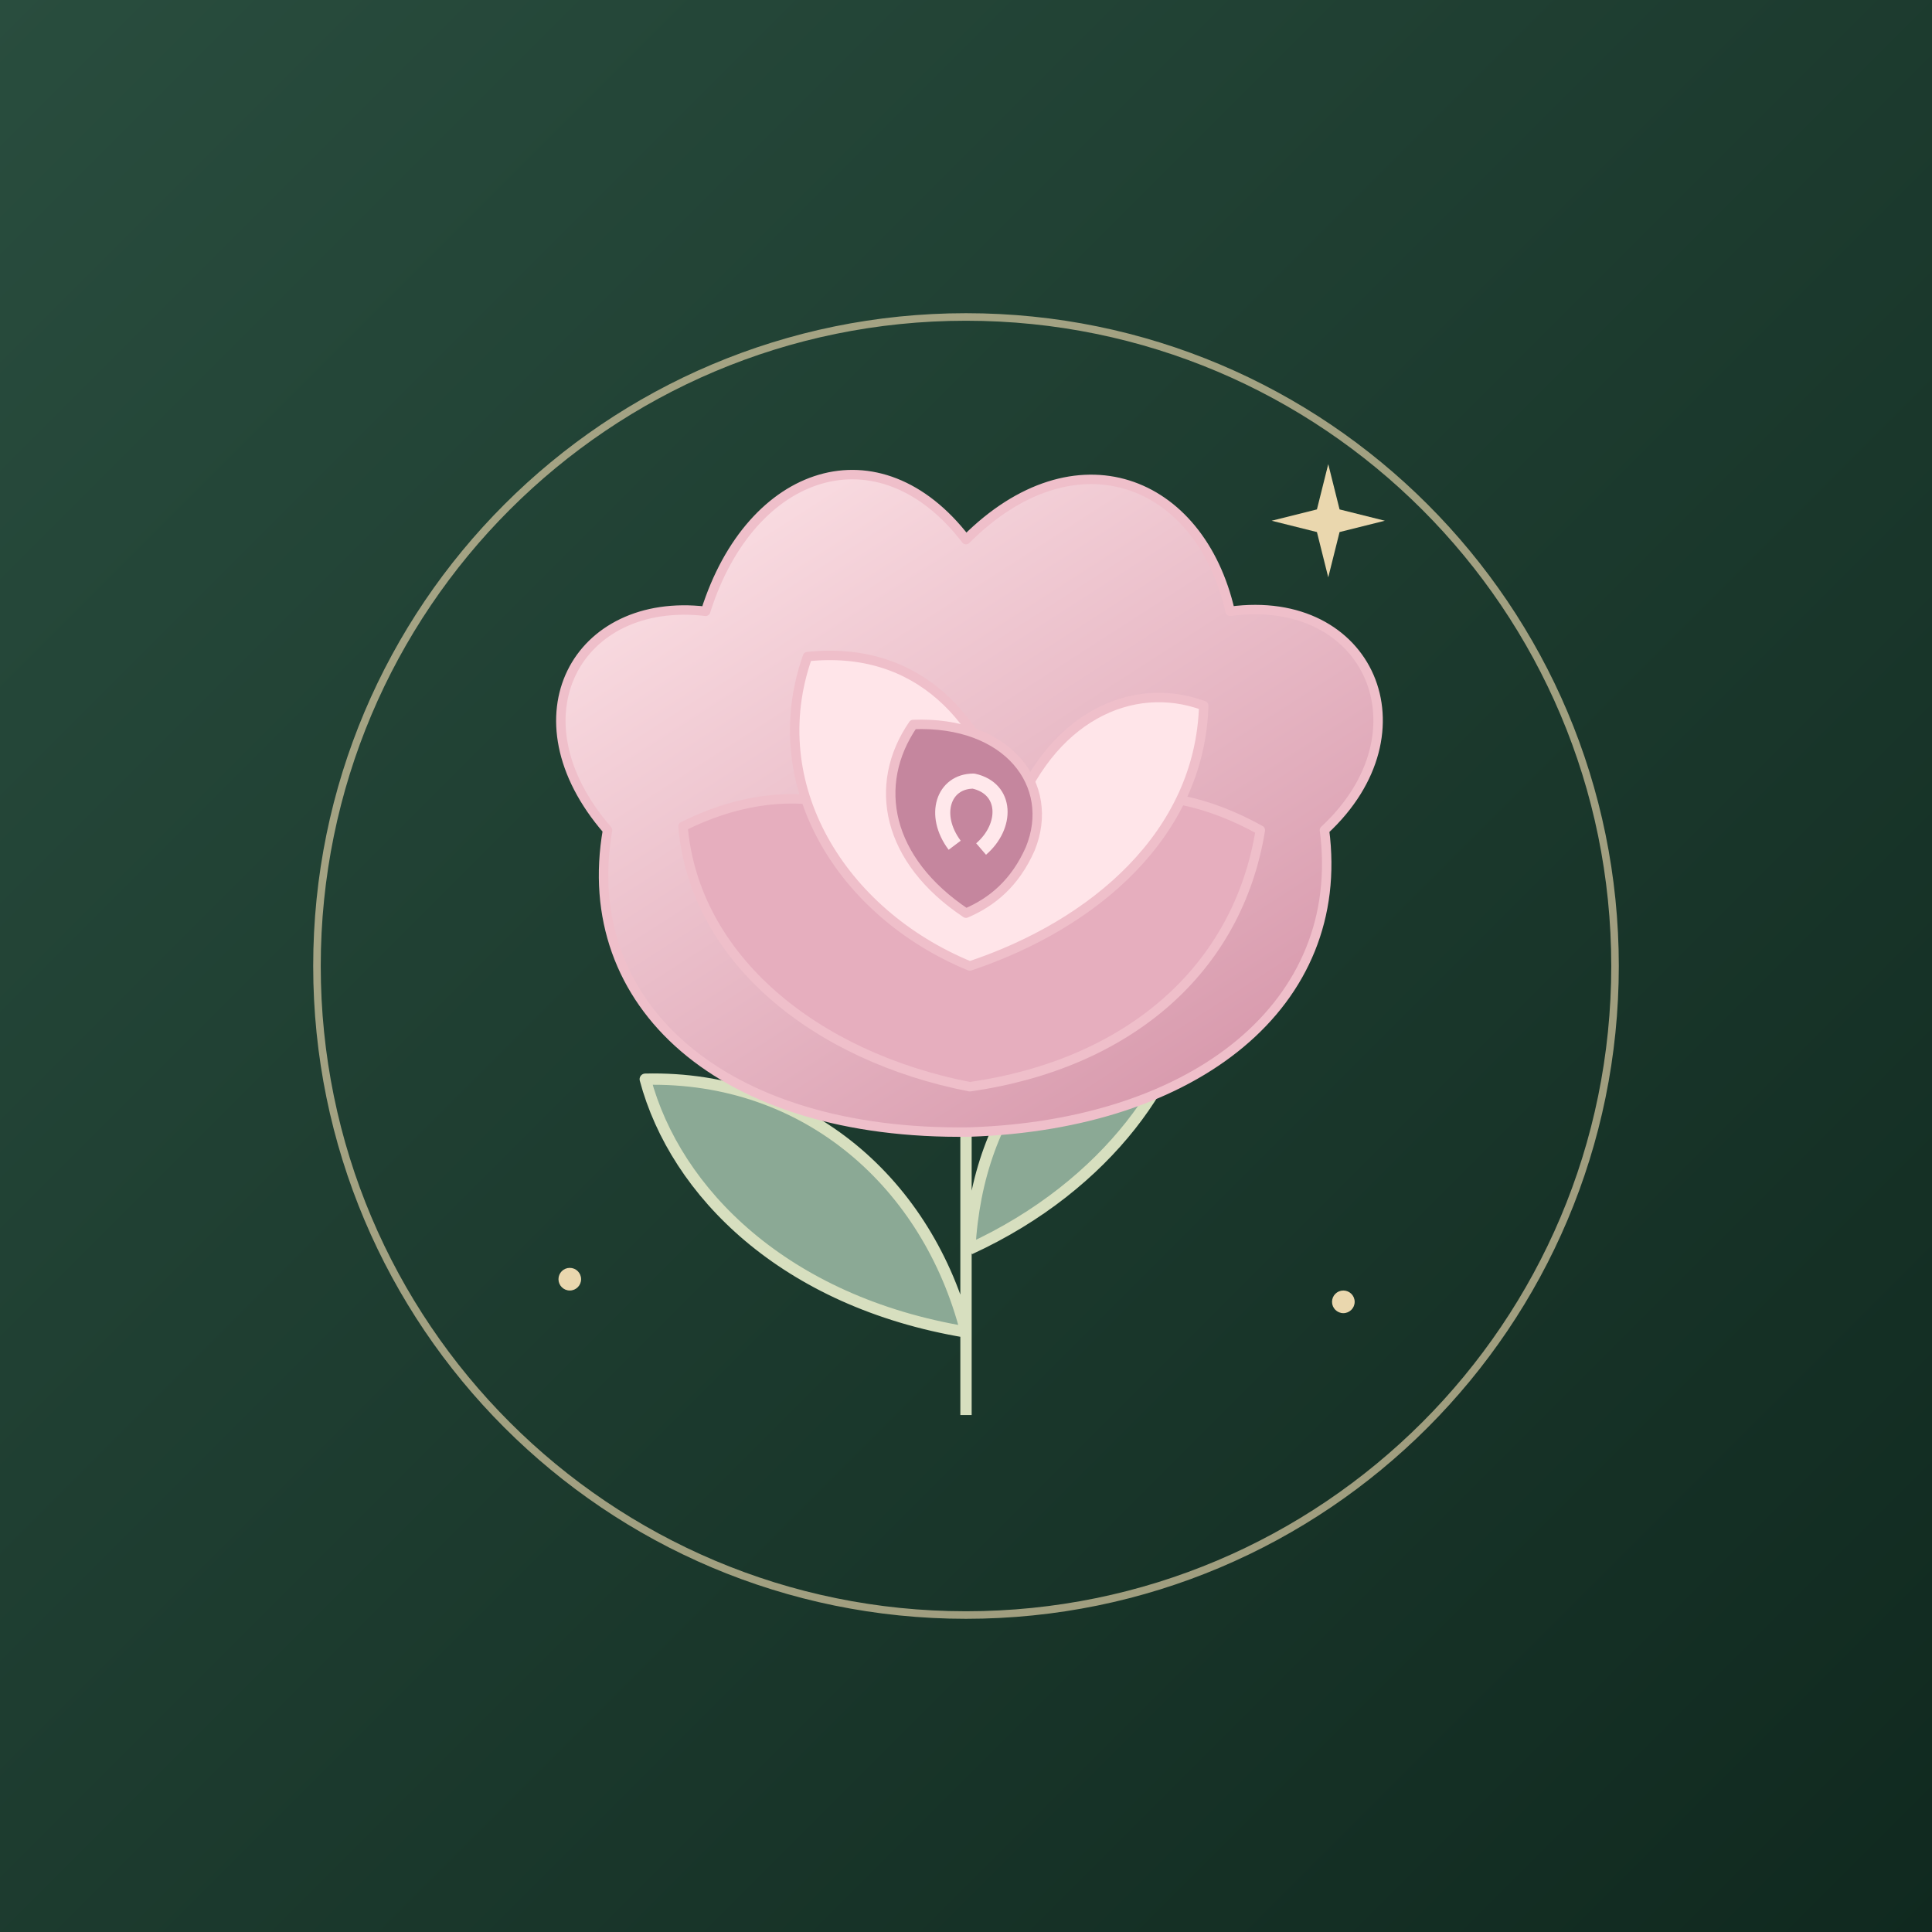
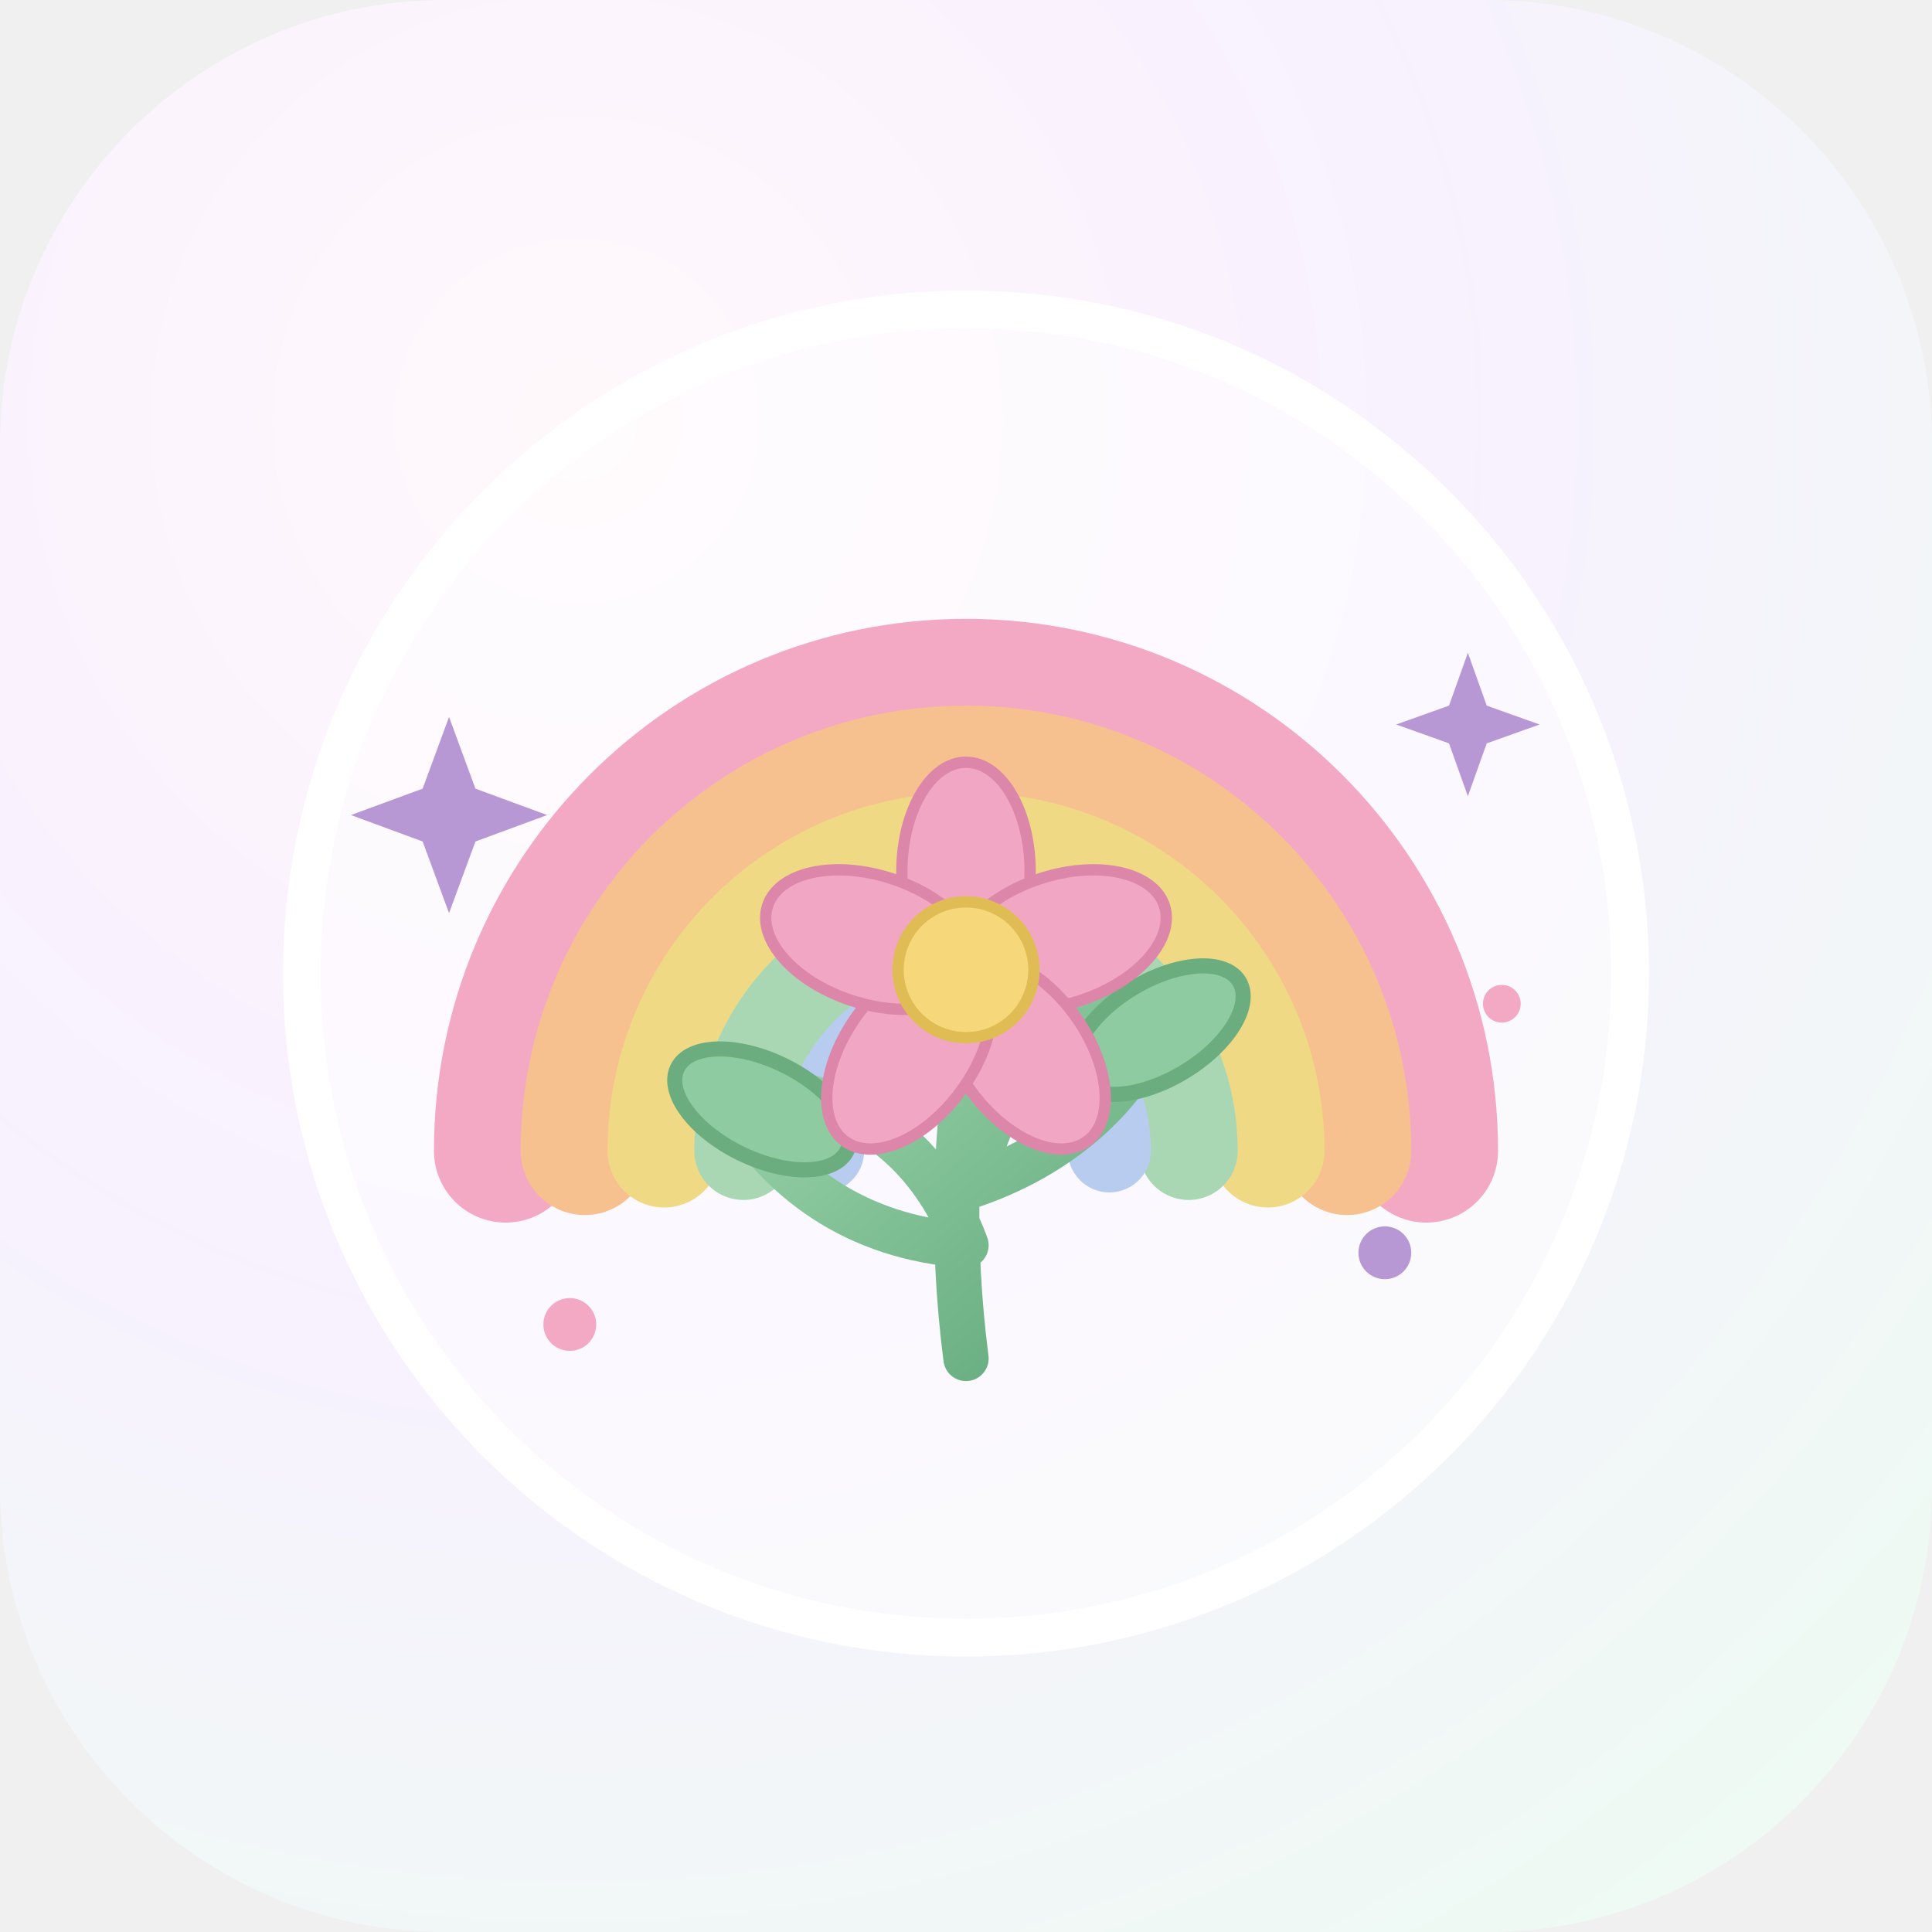
<svg xmlns="http://www.w3.org/2000/svg" width="512" height="512" viewBox="0 0 512 512" role="img" aria-labelledby="title">
  <defs>
-     <linearGradient id="bg" x2="1" y2="1">
-       <stop stop-color="#294d3e" />
-       <stop offset="1" stop-color="#10291f" />
-     </linearGradient>
-     <linearGradient id="rose" x2=".8" y2="1">
-       <stop stop-color="#ffe7ea" />
-       <stop offset="1" stop-color="#d696aa" />
+     <radialGradient id="bg" cx="30%" cy="22%" r="95%">
+       <stop offset="0" stop-color="#fff8fb" />
+       <stop offset=".46" stop-color="#f8f1ff" />
+       <stop offset="1" stop-color="#eefaf3" />
+     </radialGradient>
+     <linearGradient id="leaf" x1="0" y1="0" x2="1" y2="1">
+       <stop stop-color="#9fd7ad" />
+       <stop offset="1" stop-color="#5fa77a" />
    </linearGradient>
  </defs>
-   <rect width="512" height="512" fill="url(#bg)" />
-   <circle cx="256" cy="256" r="172" fill="none" stroke="#ead7ae" stroke-width="2" opacity=".65" />
-   <path d="M256 375V290M256 353C208 345 179 316 171 286C214 285 246 314 256 353M257 331C294 314 314 284 316 261C281 266 259 293 257 331" fill="#8ba995" stroke="#d7dfbf" stroke-width="3" stroke-linejoin="round" />
-   <g fill="url(#rose)" stroke="#efbfca" stroke-width="2.5" stroke-linejoin="round">
-     <path d="M257 300C191 301 153 266 161 220C135 190 153 158 187 162C199 124 233 113 256 143C285 114 318 127 326 162C363 157 379 194 351 220C357 266 317 298 257 300Z" />
-     <path d="M257 288C216 280 184 254 181 219C207 206 236 209 257 239C278 207 307 205 334 220C328 257 299 282 257 288Z" fill="#e6aebe" />
-     <path d="M257 256C223 242 202 208 214 174C243 171 261 190 268 218C278 190 300 180 319 187C318 221 290 245 257 256Z" fill="#ffe5e9" />
-     <path d="M256 242C235 228 231 208 242 192C267 191 280 208 273 225C269 234 263 239 256 242Z" fill="#c5869e" />
-     <path d="M253 224C247 216 250 207 258 207C267 209 267 219 260 225" fill="none" stroke="#ffe8eb" stroke-width="4" />
+   <rect width="512" height="512" rx="118" fill="url(#bg)" />
+   <circle cx="256" cy="258" r="176" fill="#ffffff" fill-opacity=".5" stroke="#ffffff" stroke-width="10" />
+   <path d="M134 305a122 122 0 0 1 244 0" fill="none" stroke="#f3a9c4" stroke-width="38" stroke-linecap="round" />
+   <path d="M155 305a101 101 0 0 1 202 0" fill="none" stroke="#f6c18f" stroke-width="34" stroke-linecap="round" />
+   <path d="M176 305a80 80 0 0 1 160 0" fill="none" stroke="#efd985" stroke-width="30" stroke-linecap="round" />
+   <path d="M197 305a59 59 0 0 1 118 0" fill="none" stroke="#a9d7b4" stroke-width="26" stroke-linecap="round" />
+   <path d="M218 305a38 38 0 0 1 76 0" fill="none" stroke="#b8ccef" stroke-width="22" stroke-linecap="round" />
+   <path d="M256 360c-4-31-3-61 2-89M256 330c-29-2-50-17-63-40 26-4 52 10 63 40M258 314c26-9 44-27 51-49-25 2-46 19-51 49" fill="none" stroke="url(#leaf)" stroke-width="12" stroke-linecap="round" stroke-linejoin="round" />
+   <g fill="#8ecba0" stroke="#6cad80" stroke-width="4">
+     <ellipse cx="202" cy="294" rx="25" ry="13" transform="rotate(26 202 294)" />
+     <ellipse cx="307" cy="273" rx="25" ry="13" transform="rotate(-31 307 273)" />
  </g>
-   <g fill="#ead7ae">
-     <path d="M352 123l3 12 12 3-12 3-3 12-3-12-12-3 12-3Z" />
-     <circle cx="151" cy="339" r="3" />
-     <circle cx="356" cy="345" r="3" />
+   <g transform="translate(256 257)">
+     <g fill="#f1a7c3" stroke="#dc86aa" stroke-width="3">
+       <ellipse cx="0" cy="-26" rx="17" ry="29" />
+       <ellipse cx="25" cy="-8" rx="17" ry="29" transform="rotate(72 25 -8)" />
+       <ellipse cx="15" cy="22" rx="17" ry="29" transform="rotate(144 15 22)" />
+       <ellipse cx="-15" cy="22" rx="17" ry="29" transform="rotate(216 -15 22)" />
+       <ellipse cx="-25" cy="-8" rx="17" ry="29" transform="rotate(288 -25 -8)" />
+     </g>
+     <circle r="18" fill="#f6d779" stroke="#e0bc55" stroke-width="3" />
+   </g>
+   <g fill="#b798d4">
+     <path d="M119 190l7 19 19 7-19 7-7 19-7-19-19-7 19-7z" />
+     <path d="M389 173l5 14 14 5-14 5-5 14-5-14-14-5 14-5z" />
+     <circle cx="367" cy="332" r="7" />
+   </g>
+   <g fill="#f3a9c4">
+     <circle cx="151" cy="351" r="7" />
+     <circle cx="398" cy="266" r="5" />
  </g>
</svg>
